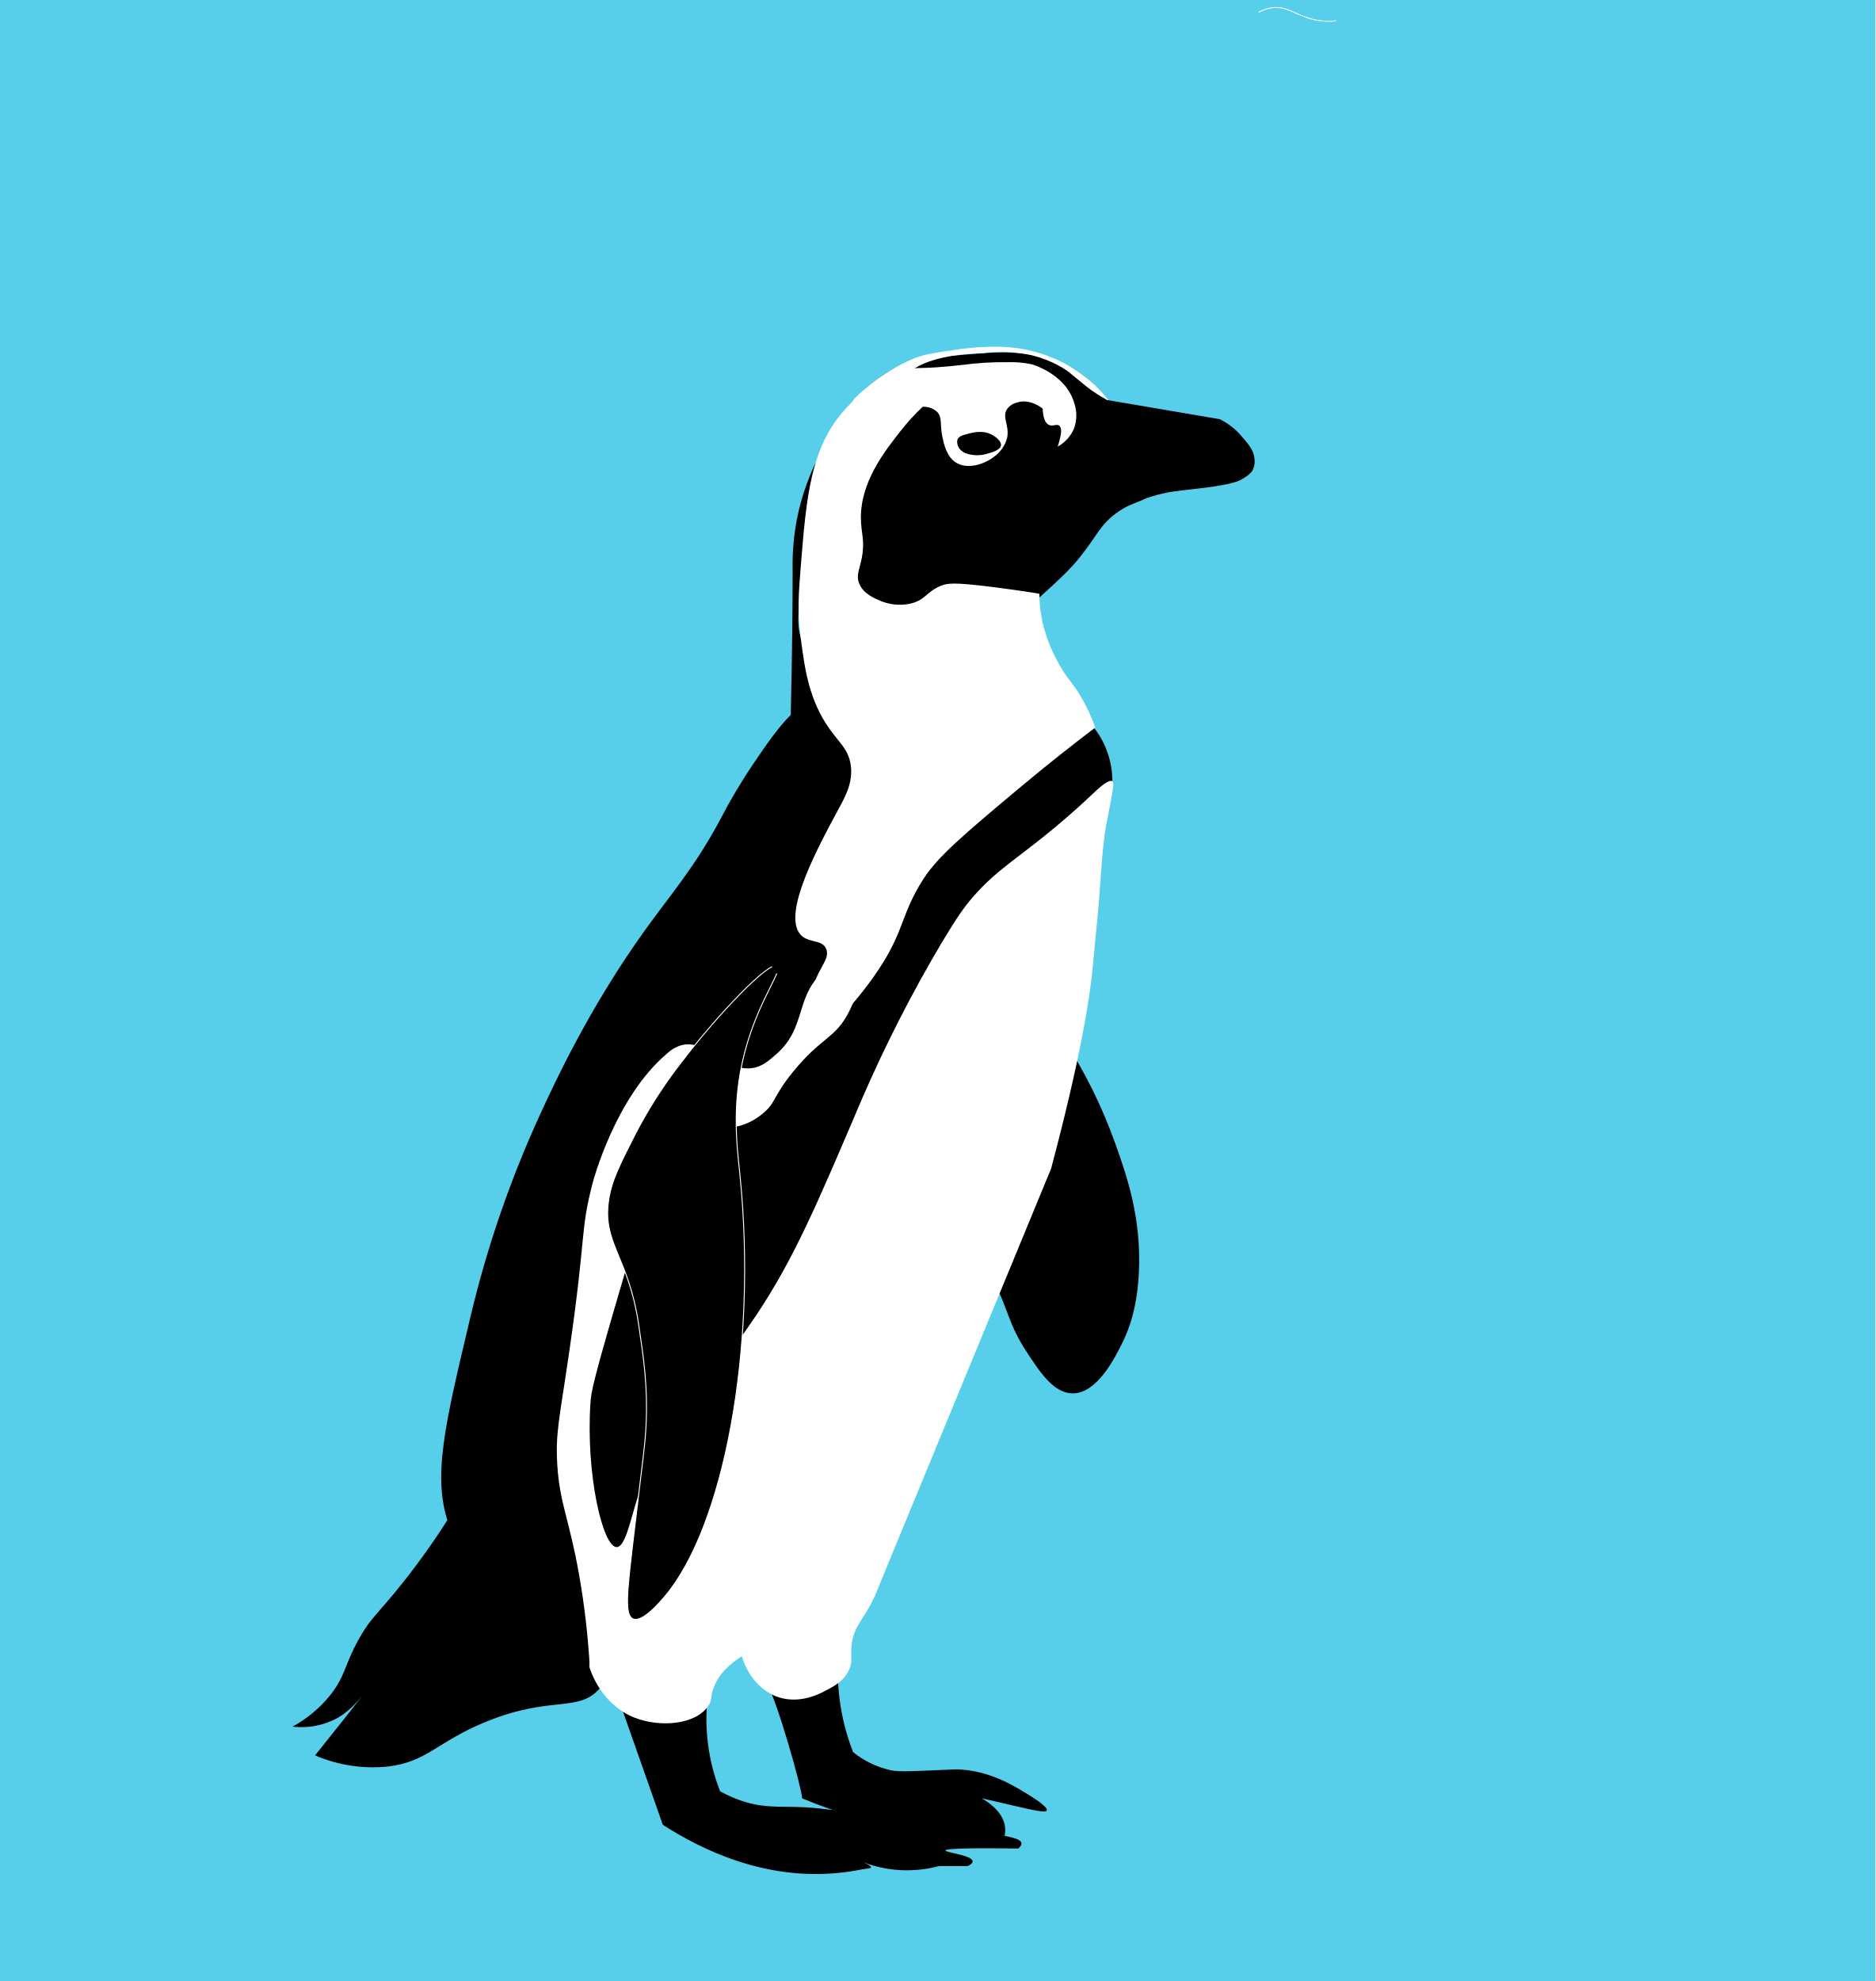
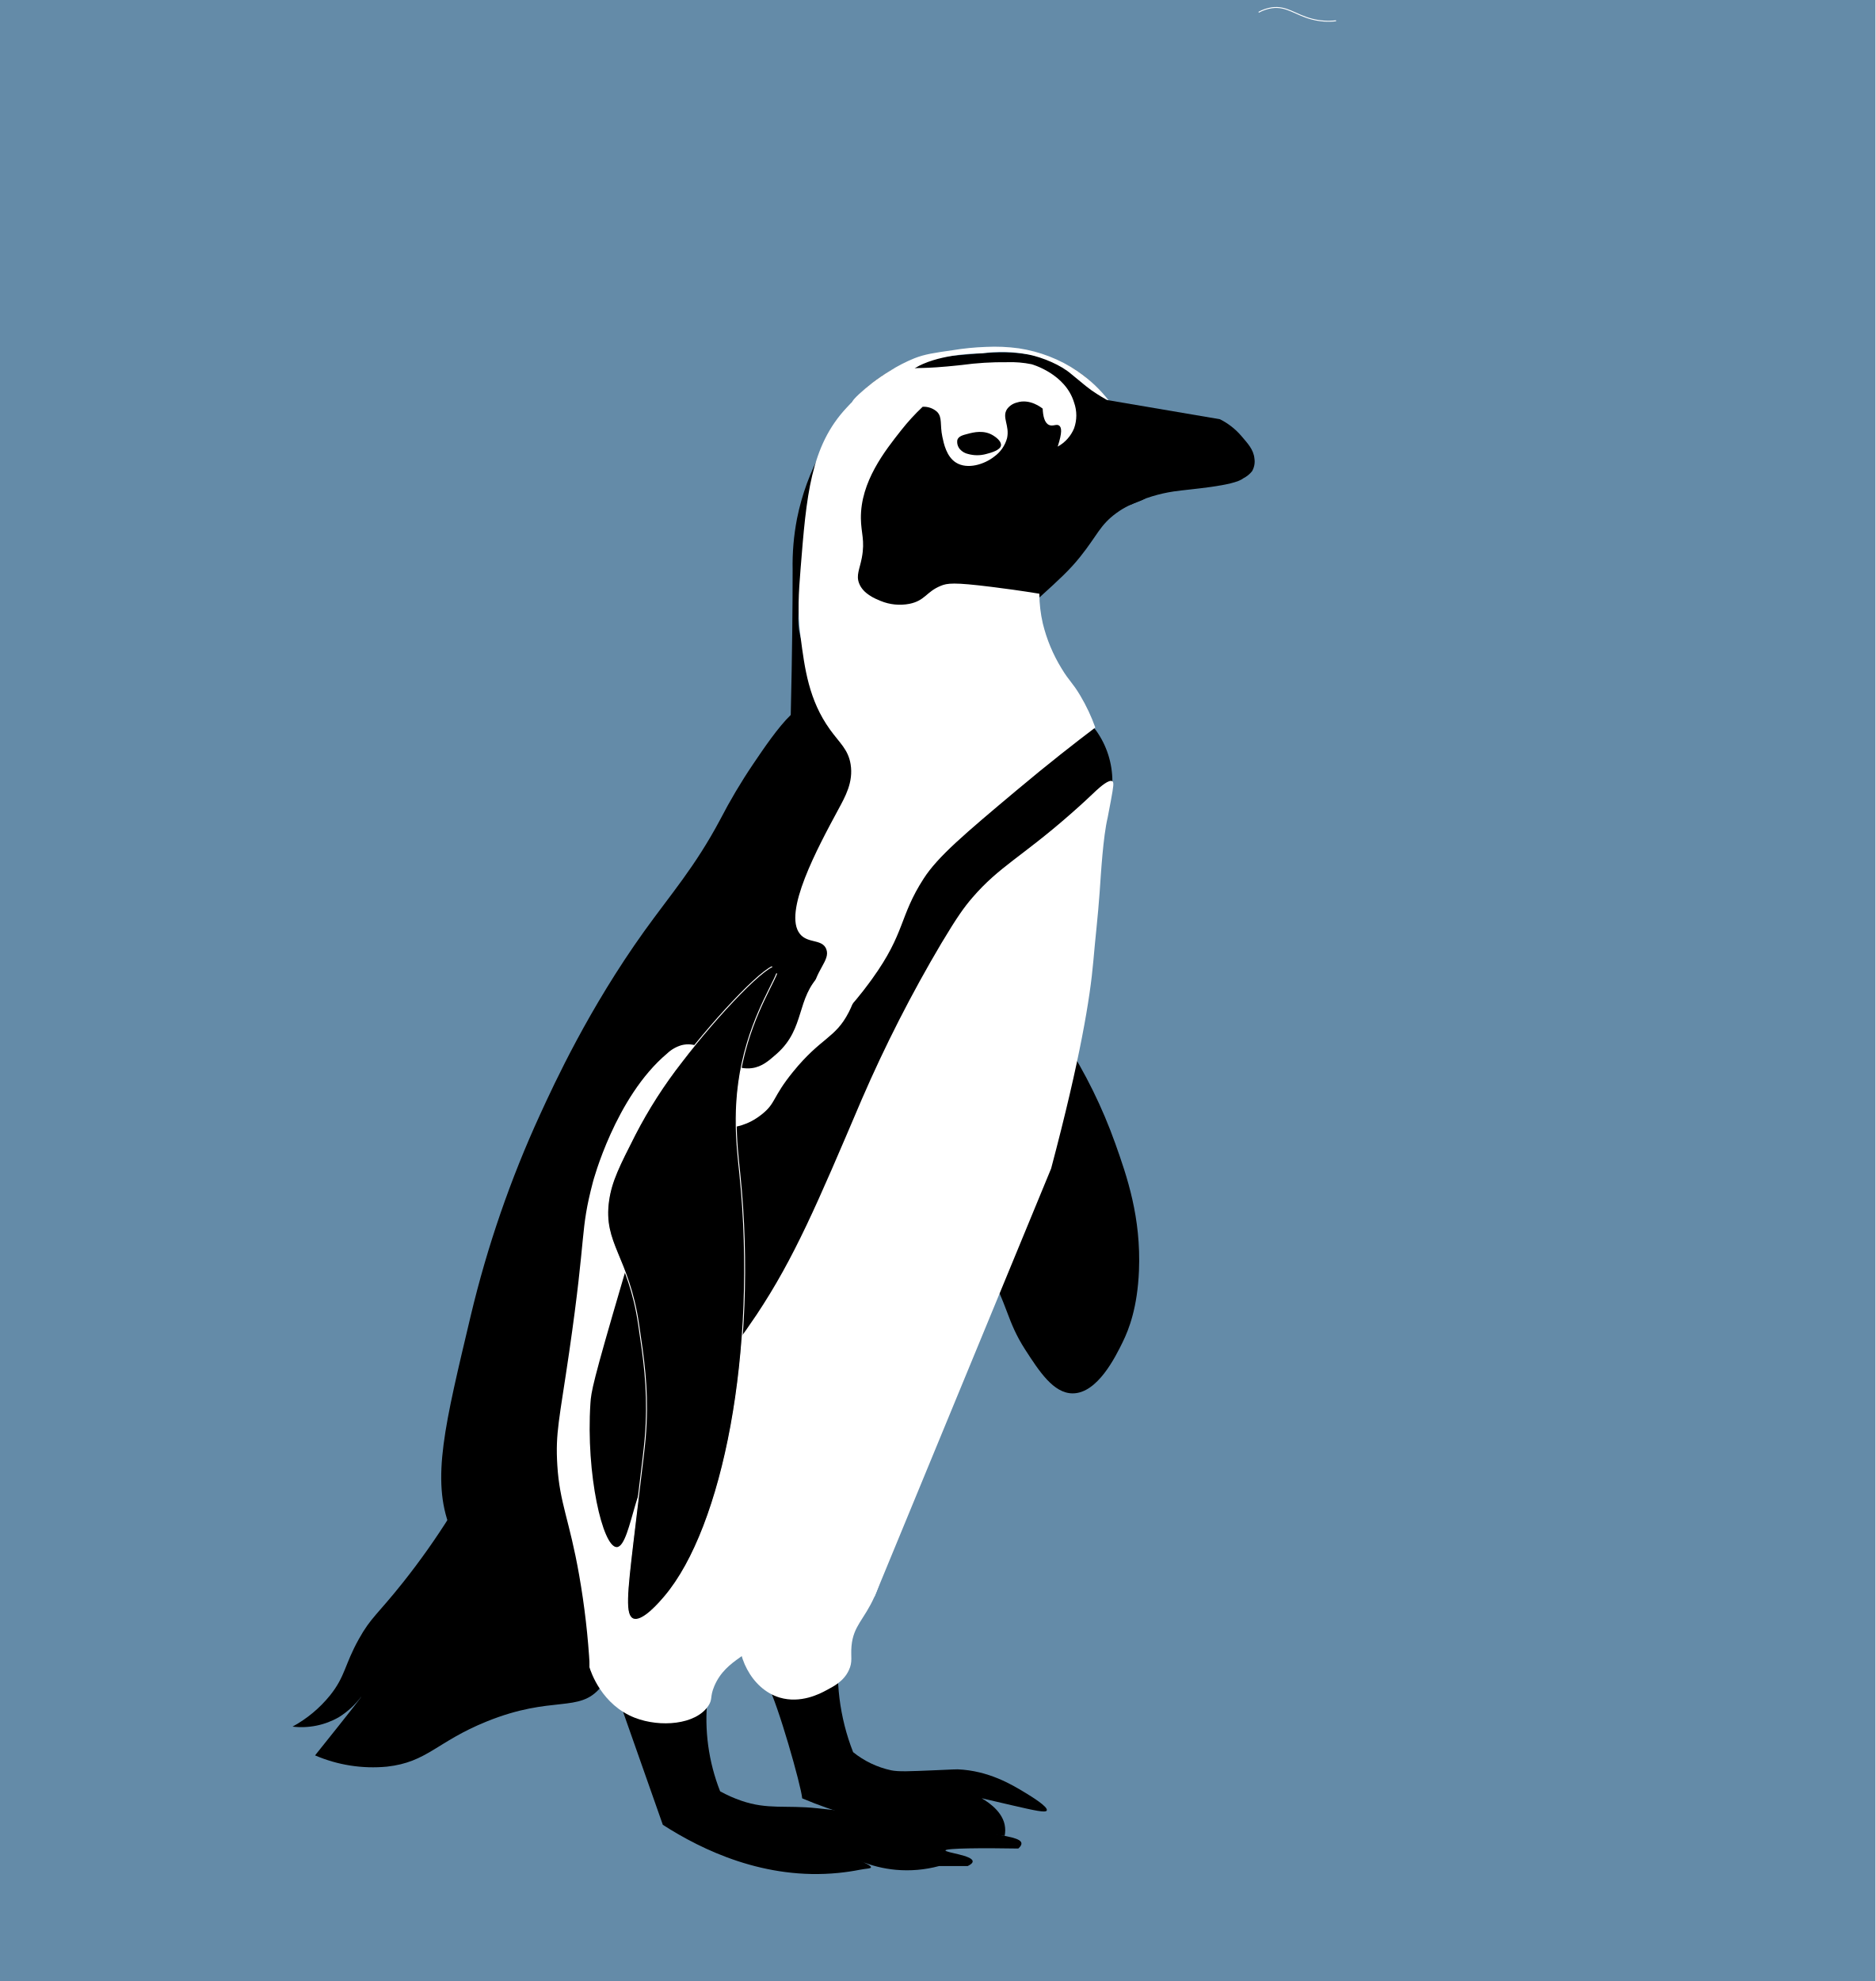
<svg xmlns="http://www.w3.org/2000/svg" viewBox="0 0 500 528.06">
  <defs>
-     <style>.cls-1{fill:#57ceea;}.cls-2{fill:#fff;}.cls-3,.cls-5{fill:none;}.cls-3{stroke:#000;}.cls-3,.cls-4,.cls-5{stroke-miterlimit:10;}.cls-4,.cls-5{stroke:#fff;stroke-width:0.25px;}</style>
+     <style>.cls-1{fill:#648ba8;}.cls-2{fill:#fff;}.cls-3,.cls-5{fill:none;}.cls-3{stroke:#000;}.cls-3,.cls-4,.cls-5{stroke-miterlimit:10;}.cls-4,.cls-5{stroke:#fff;stroke-width:0.25px;}</style>
  </defs>
  <g id="Layer_13" data-name="Layer 13">
    <rect class="cls-1" width="500" height="528.06" />
  </g>
  <g id="Layer_18" data-name="Layer 18">
    <path d="M277.33,137.33c5.21-4.73,7.81-7.1,10.67-10.66,4.59-5.73,5.24-8.45,9.67-11.67,4.81-3.5,7.35-2.69,8.84-5.11,2.75-4.45-2.38-11.77-8.18-20.22-4.43-6.48-7.55-10.9-13.58-13.92a33.8,33.8,0,0,0-10.5-3c-5.51-.89-9.58-.58-16.5,0-8.57.72-12.85,1.08-16.5,2.5a36.24,36.24,0,0,0-14,10.25,47.75,47.75,0,0,0-11.5,26c-.86,7.1-2.94,24.25,9.25,35,10,8.83,24.76,9,34.25,5C264,149.49,268.43,145.44,277.33,137.33Z" transform="translate(0 21.75)" />
    <path class="cls-2" d="M295.72,85.15c-.74-.39-1.9-1-3.26-1.89a30.75,30.75,0,0,1-2.92-2.08c-2-1.65-3.54-2.89-3.87-3.18-2.84-2.47-7.53-4.41-11.42-5.25a36.69,36.69,0,0,0-12.47-.32h0s-9-.07-15.65,2.82c-.53.23-1,.46-1,.46-1,.52-1.76,1.11-5.06,3-8.31,4.85-12.51,7.2-12.82,6.76s3.23-3.54,5.31-5.17a47.59,47.59,0,0,1,4.69-3.18,41.6,41.6,0,0,1,6.51-3.35c2.82-1.11,5.29-1.46,10.24-2.17a70,70,0,0,1,8.88-.88,47.4,47.4,0,0,1,8.75.38,38.33,38.33,0,0,1,15.63,6.07A37.09,37.09,0,0,1,295.72,85.15Z" transform="translate(0 21.75)" />
    <path d="M219.15,98.3a63.74,63.74,0,0,0-6.65,18.2,64.68,64.68,0,0,0-1.17,13.67c0,9.85-.11,22.08-.5,38.66l8.1.48a32.86,32.86,0,0,0-1.76-12.48c-1.29-3.65-2.49-4.89-3.5-8-1.2-3.69-1-6.59,0-14.66,1.56-12.5,3.24-22.56,3.74-25.55Z" transform="translate(0 21.75)" />
    <path d="M120,382.33A196.46,196.46,0,0,1,107.5,400c-6.88,8.66-8.6,9.36-11.83,15.17-3.86,6.93-3.57,9.87-7.67,15a33.4,33.4,0,0,1-10,8.33A20.07,20.07,0,0,0,90.33,436a22.19,22.19,0,0,0,6-5.5c.07.06-2.27,3.12-12.33,15.67a39.11,39.11,0,0,0,19.17,3c10.77-1.2,13.24-6.62,26.5-12,17.74-7.21,24.69-2.11,30.54-9.21s5.14-20.07,0-28c-6.07-9.31-18.76-12.46-35-16.5C123.05,383,121.27,382.59,120,382.33Z" transform="translate(0 21.75)" />
    <path d="M296.58,186.51A23.23,23.23,0,0,0,292.25,173c-3.55-4.68-9.26-7.71-30.5-9.5-27.83-2.35-41.75-3.52-50.92,5.33-3.38,3.27-7.16,8.85-10.08,13.17A147.89,147.89,0,0,0,192,196.75c-6.7,12.57-13.09,19.78-20.25,29.75C157,247.11,147.88,266.87,144,275.33A288.92,288.92,0,0,0,125.5,329c-6.89,29.08-10.57,43.56-5.5,56.5,8.39,21.42,33.72,38.52,56.18,35.89S213,397.15,230,364.5C250.54,325.07,276.64,266.14,296.58,186.51Z" transform="translate(0 21.75)" />
    <path d="M283.89,255.7A133.17,133.17,0,0,1,297.33,283c3.17,8.88,6.93,19.77,6.34,34-.41,9.79-2.66,15.58-4.34,19-1.92,3.92-6.71,13.67-13.33,13.67-5.13,0-8.93-5.89-12.67-11.67-5-7.79-4.41-11.5-10.22-21.67-3.48-6.09-5.09-7.19-6.26-9.51C253.32,299.83,255.89,286,283.89,255.7Z" transform="translate(0 21.75)" />
    <path class="cls-2" d="M292.25,189c1.18-1.09,3.49-3.07,4.33-2.5.44.31.33,1.22-.41,5.24-.5,2.68-.74,4-.84,4.42-1.23,5.2-1.77,14.57-2.16,20.16-.43,6.07-1.15,12.11-1.67,18.17-.84,9.68-3.48,26-11.25,55.25q-23.55,57.06-47.08,114.12a42.47,42.47,0,0,0-8,2.27c-6.62,2.6-8.37,5.53-13.75,7.94-5.87,2.63-10.77,3.25-16,3.92-10,1.27-11.75-2.26-18.83,0-3.58,1.14-5,2.51-10,3.67a40.21,40.21,0,0,1-9.34,1,208.24,208.24,0,0,0-2.83-24.51c-2.59-14.78-5.21-19.18-5.83-29.34-.53-8.65.54-12.09,3.17-30.16,4.7-32.36,2.8-31.88,6.33-45.34,0,0,5.94-22.61,19.76-34.22a9.4,9.4,0,0,1,3.88-2.24c6.77-1.69,11.48,7.05,18.69,6.13,2.77-.35,4.58-2,6.74-3.89,7.62-6.8,5-14.71,11.68-21.2,2.73-2.64,7.2-6.15,9.25-4.91,2.39,1.45,1.24,9.18-1.81,15.12-3.6,7-7.34,6.62-14.86,15.88-5.59,6.89-4.47,8.27-8.33,11.33-7.36,5.84-13.21,2.22-20.33,5.67-5.81,2.81-7.76,8-16.67,38.33-8.13,27.64-8.47,29.94-8.67,33-1.24,18.91,3.27,38.32,7,38.34,2.1,0,3.45-6.13,5-11.34,6.58-22,17-27.7,32.34-50.66,10-15.07,16-29.16,28-57.34A370,370,0,0,1,251,229.67c4.19-7,6.1-9.65,8.28-12.17,7.15-8.29,13.05-10.77,26.05-22.17C288.41,192.64,290.82,190.37,292.25,189Z" transform="translate(0 21.75)" />
    <path class="cls-2" d="M282,97.3a9.84,9.84,0,0,0,4.37-4.87,10.19,10.19,0,0,0,0-6.88c-2.29-7.61-11-10.11-11.34-10.21a27.57,27.57,0,0,0-6.53-.54,82.49,82.49,0,0,0-12.13.75c-11.69,1.28-11.15.4-14.6,1.21-8.38,2-13.77,7.71-16,10.12-9.71,10.31-10.77,23.63-12.32,43-.51,6.41-.88,11.39,0,18.17,1.1,8.41,2.18,16.8,7.84,24.67,2.61,3.63,4.85,5.29,5.5,9.25.78,4.79-1.47,8.69-3.25,12-5.54,10.26-14.88,27.55-10.25,33.25,2.11,2.6,5.9,1.26,7,4,1.23,3.11-3.13,5.63-3.76,12.21-.24,2.46-.13,7.33,2,8.25,3.79,1.64,12.25-10.09,14-12.5,8.91-12.36,7.17-16.56,13.75-26.75,3.77-5.84,10.81-11.81,24.75-23.5,8.55-7.18,15.86-12.86,21-16.75a48.5,48.5,0,0,0-4-8.5c-2.17-3.64-2.88-3.74-5-7.25a41.84,41.84,0,0,1-5-12,36.22,36.22,0,0,1-.92-7.92c-5.12-.83-9.49-1.42-12.83-1.83-10-1.24-11.71-1-13.5-.25-3.86,1.6-4.1,3.9-8.27,4.77a13.45,13.45,0,0,1-7.73-.77c-1.56-.64-4.7-1.92-5.75-4.75-.79-2.13.15-3.64.75-6.75.88-4.65-.21-6.56-.25-10.5-.11-9.79,6.41-18,10.75-23.5A57.56,57.56,0,0,1,246,86.68a5.31,5.31,0,0,1,3.87,1.37c1.43,1.51.69,3.37,1.38,6.63.39,1.87,1.11,5.28,3.62,6.87,3.05,1.93,7.61.49,10.25-1.62a8.92,8.92,0,0,0,3.38-4.88c.75-3.36-1.45-5.54,0-7.75a4.62,4.62,0,0,1,2.62-1.75c3.46-1.12,6.56,1.37,6.88,1.63.08,1.83.44,3.78,1.68,4.34,1,.47,2-.33,2.69.16S283.25,93.46,282,97.3Z" transform="translate(0 21.75)" />
    <path d="M166,434.21q5.36,15.23,10.72,30.46c10.53,6.78,27.21,14.79,46.83,12.83q3-.3,5.73-.85c1.76-.34,2.87-.27,2.94-.65s-1.54-1.19-3-1.73a32.42,32.42,0,0,0,9.65,2.4,33,33,0,0,0,11.5-1H258c.59-.28,1.35-.73,1.33-1.25,0-1.62-7.28-2.32-7.25-2.92s10-.67,19.42-.5c.75-.65.87-1.12.83-1.44-.17-1.2-3-1.86-10.95-2.93-3.45-.47-5.18-.7-8.13-1-8.35-.86-10.09-2-19.5-3.5-2.94-.49-7.3-.95-16-1.88-8.19-.87-13.07.44-20.12-2a35.8,35.8,0,0,1-5.63-2.5A52.58,52.58,0,0,1,188.63,431Z" transform="translate(0 21.75)" />
    <path d="M255.25,95.5c.35-1,1.51-1.28,2.8-1.61,1.47-.39,4.33-1.13,6.83.49.41.26,2.17,1.4,2,2.62s-2.53,1.91-3.94,2.27a9,9,0,0,1-4.81,0A4.06,4.06,0,0,1,255.94,98,3,3,0,0,1,255.25,95.5Z" transform="translate(0 21.75)" />
    <path class="cls-3" d="M155.67,465" transform="translate(0 21.75)" />
    <path d="M203.38,423.37l1.31,4.13c2.65,4.72,8.93,26.8,9.19,30.12a111.09,111.09,0,0,0,12.88,4.55A29.26,29.26,0,0,0,230,463c17.46,2.17-2.13.4,21.31,2.91,6.46.7,12.06,1.27,16.55,1.72a7.54,7.54,0,0,0,0-3c-.88-4.11-5.36-6.61-6.77-7.4s-2.6-1.57-3.95-2.28h0c-2.1-1.26-5.11-.56-5.18,0,0,.31.83.6,17.88,4.53,6,1.38,8.95,2.05,9.25,1.38.41-1-4.16-3.76-5.57-4.63-3.82-2.34-10-6-18.18-6.34-1.06,0-.23,0-6.48.26s-9.25.41-11.25,0a24.3,24.3,0,0,1-10.15-4.84,58.28,58.28,0,0,1-2.28-7.1,59.55,59.55,0,0,1-1.81-14.59c-.92.05-1.85.1-2.78.13A141.06,141.06,0,0,1,203.38,423.37Z" transform="translate(0 21.75)" />
    <path class="cls-2" d="M157.16,422.68c.38,1.23,3.26,10.05,12.17,13.49,6.72,2.58,16.12,1.84,19.5-3.17,1.25-1.85.38-2.35,1.6-5.25,3.22-7.71,11.06-8.34,11.49-13.05.24-2.62-1.92-4.85-3.42-6.2-8.54-7.71-28.56-9.85-37.33,1.25C157.73,414.1,157.16,419.31,157.16,422.68Z" transform="translate(0 21.75)" />
    <path class="cls-2" d="M197.22,412c-1.31,7.16,3,16.47,10.66,18.76,5.58,1.66,10.71-1,12.42-1.94,1.89-1,4.63-2.37,6-5.31,1.11-2.31.47-3.64.73-6.5.5-5.43,3.37-7,6.11-13.13a36.75,36.75,0,0,0,3-11.74c-8.34-17.76-11.92-20.87-13.65-20.38-4.16,1.18,1.5,23.49-8.17,29.08-4.51,2.61-10.13.2-14.31,5A12.79,12.79,0,0,0,197.22,412Z" transform="translate(0 21.75)" />
    <path class="cls-4" d="M207.26,235.74c1.42,1.06-4.34,8.3-8,20.5-4.46,14.85-2.81,27.09-2,35,4.82,47.15-4.47,94.2-20,112.54-1.38,1.62-6,7.06-8.49,6-2.22-1-1.64-6.61,0-20.51,2.79-23.64,3.24-25.75,3.5-31.5.45-10-.64-17.33-2-26.5-2.68-18.08-9.66-21.49-8-33,.75-5.2,2.83-9.3,7-17.5a122.83,122.83,0,0,1,12.5-19.5C191.29,248.8,205.17,234.18,207.26,235.74Z" transform="translate(0 21.75)" />
    <path d="M289.09,83.85,325.25,90A18.34,18.34,0,0,1,331,94.5c1.57,1.87,3.22,3.5,3.46,6a5.16,5.16,0,0,1-.64,3.37,7.1,7.1,0,0,1-2.32,1.87c-2.64,2.1-13.84,2.83-18.5,3.5a40.21,40.21,0,0,0-11.42,3.49Z" transform="translate(0 21.75)" />
    <path class="cls-5" d="M356.22-16.21a17.43,17.43,0,0,1-6.48-.46c-4.43-1.16-6.65-3.55-10.66-3a10.56,10.56,0,0,0-3.5,1.19" transform="translate(0 21.75)" />
    <path d="M205.27,234.42a8.33,8.33,0,0,0,2.4,3.89c.59.55,3.24-.54,2.72-1a7.76,7.76,0,0,1-2.22-3.65c-.2-.72-3.1.06-2.9.78Z" transform="translate(0 21.75)" />
  </g>
</svg>
